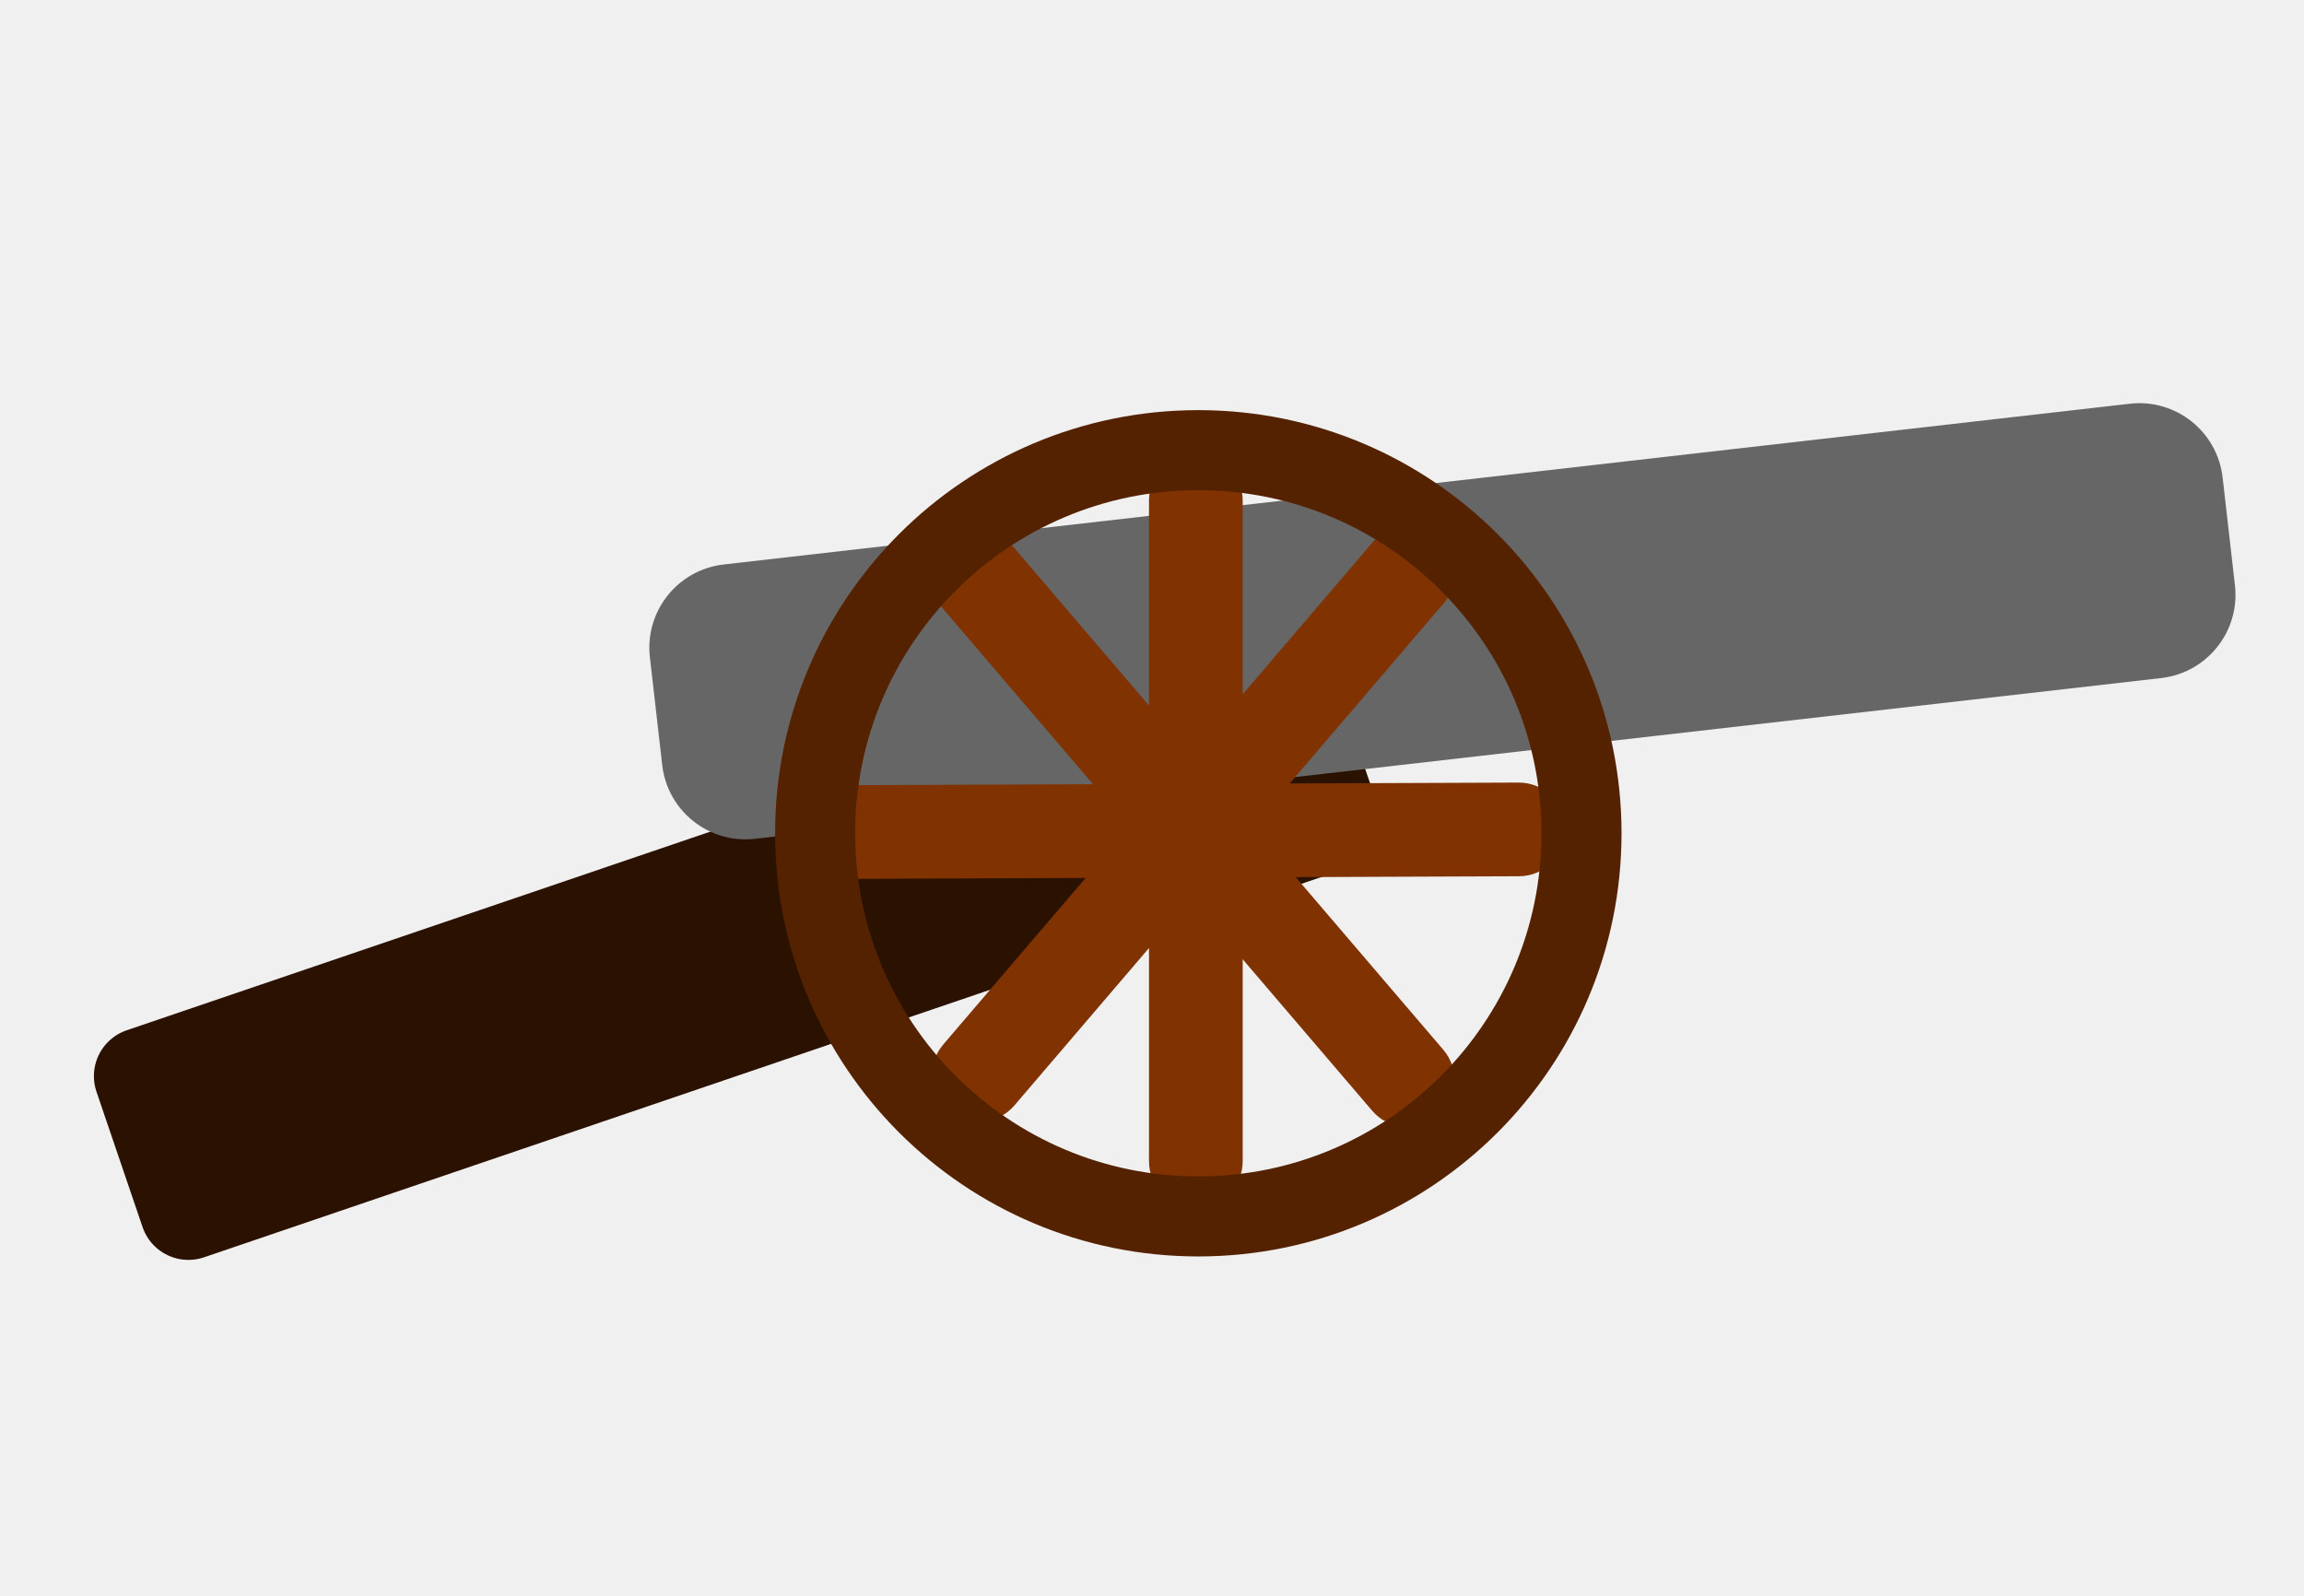
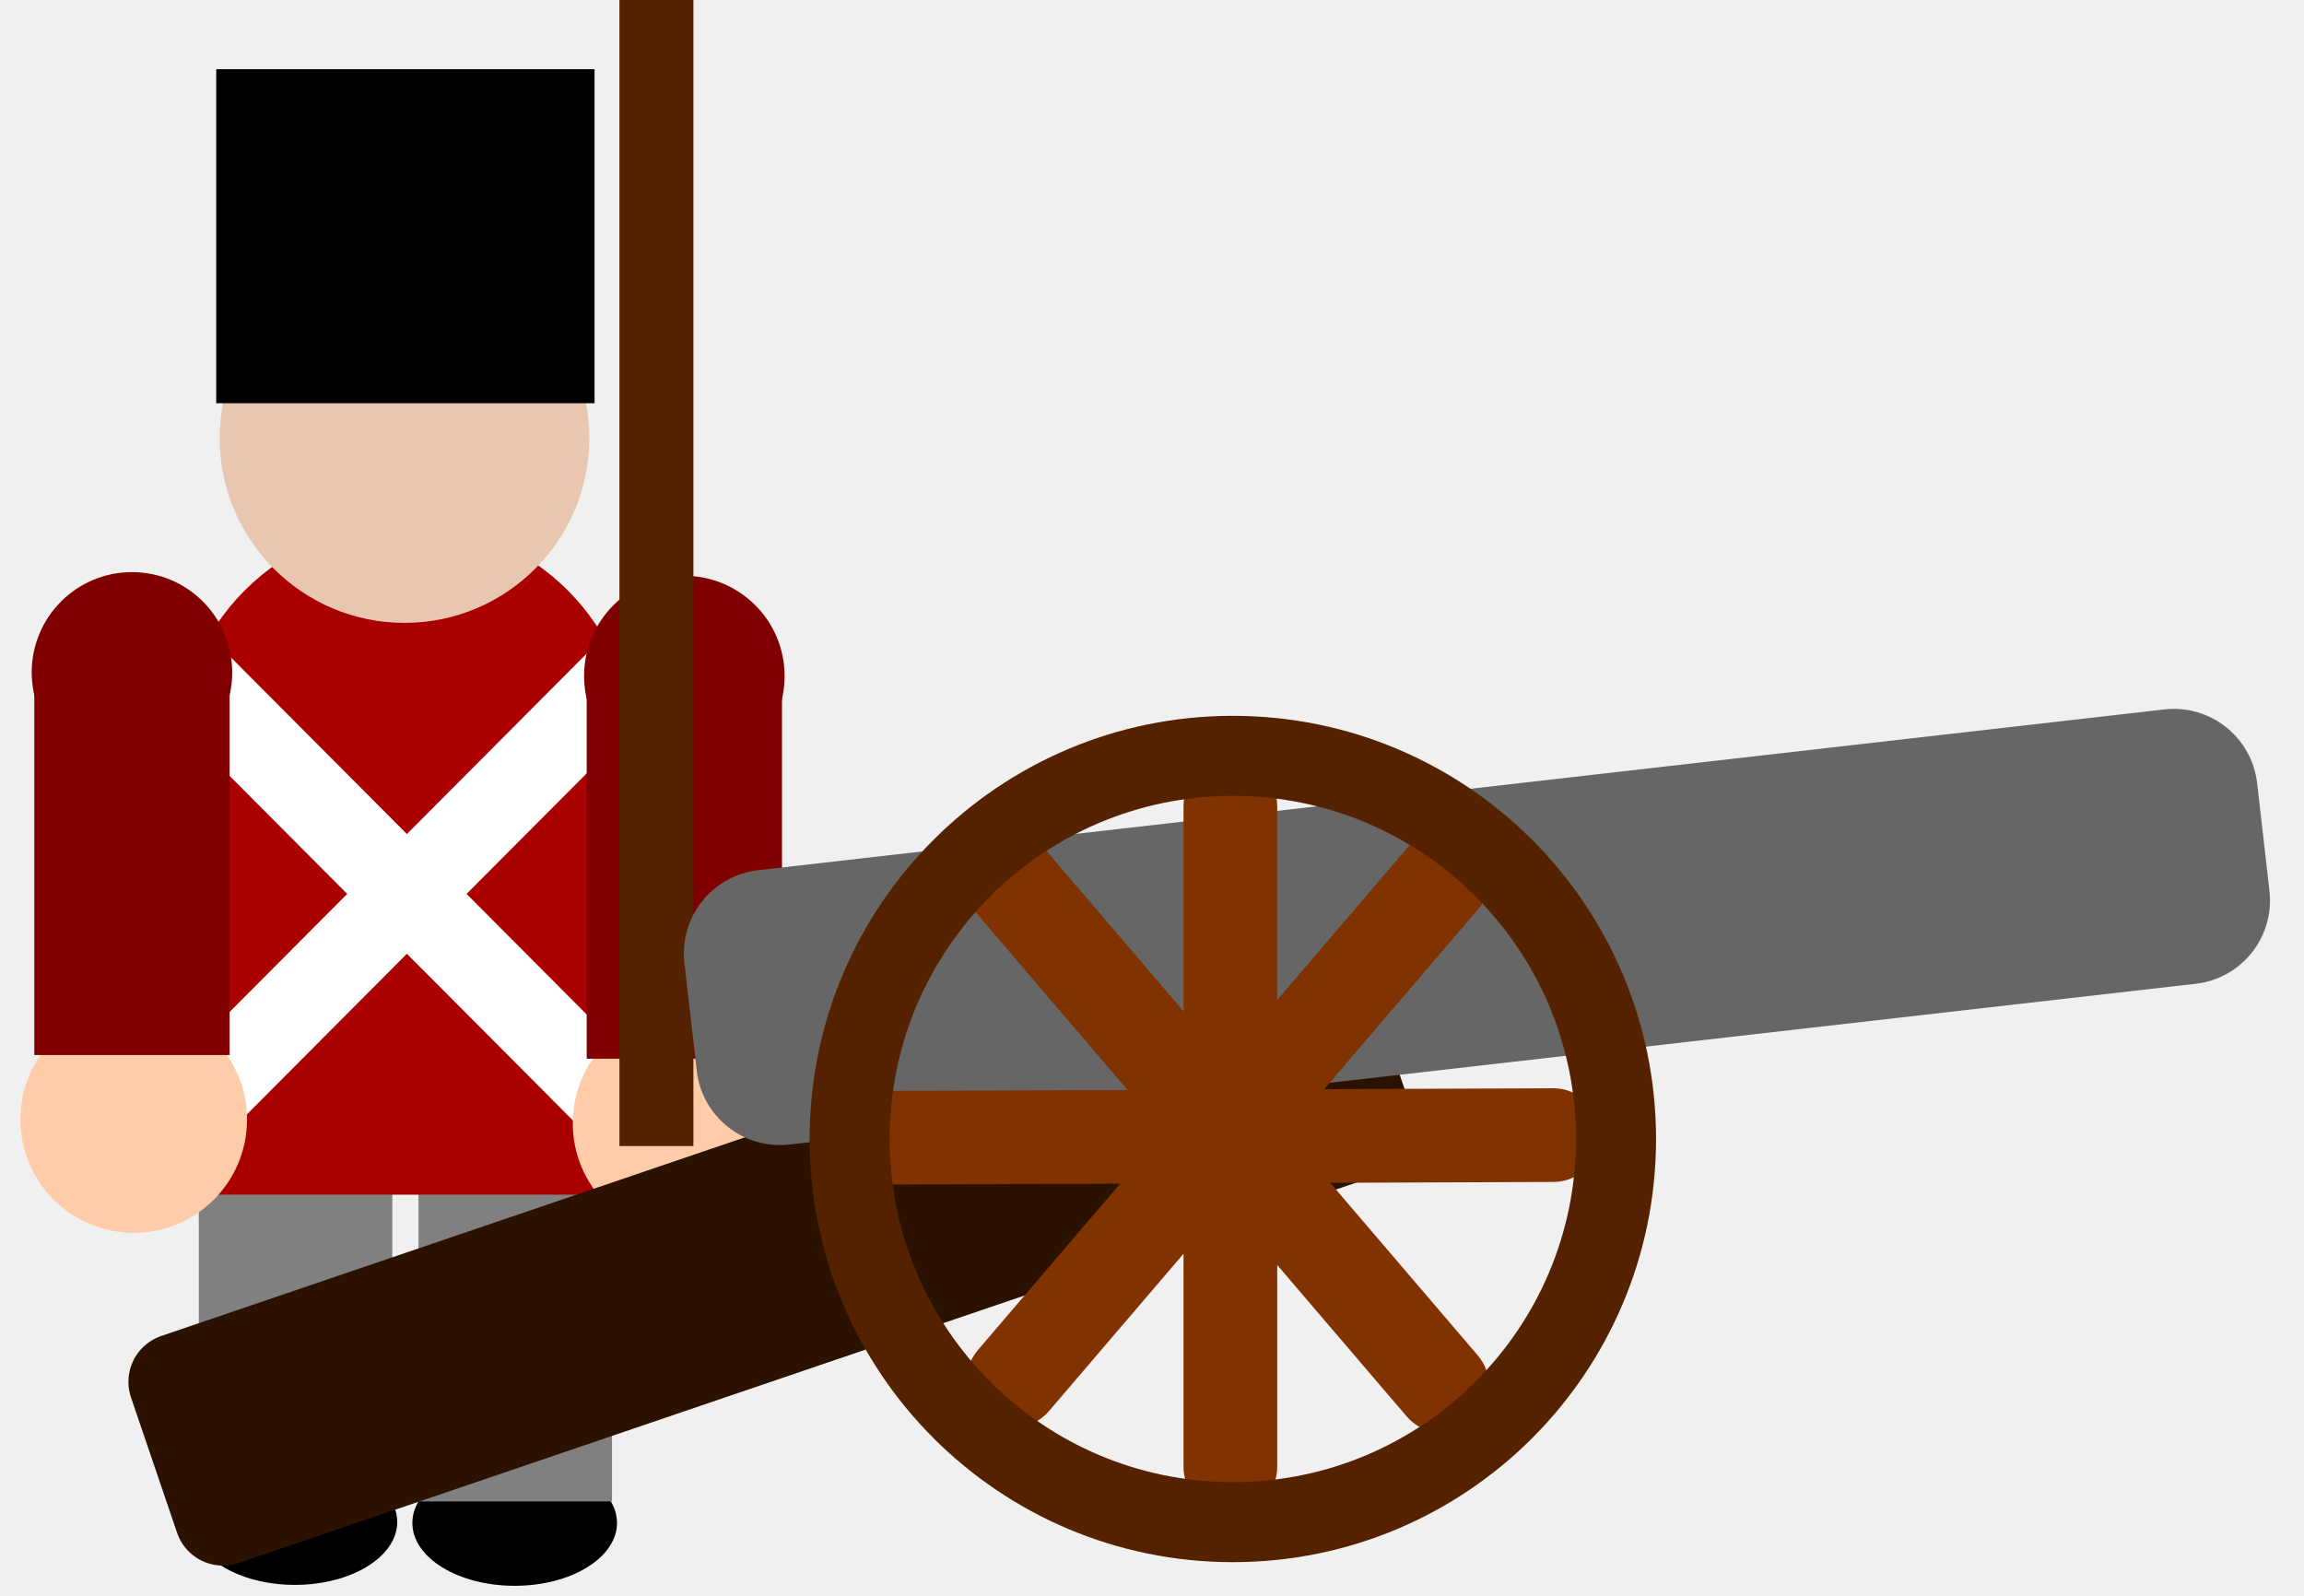
<svg xmlns="http://www.w3.org/2000/svg" width="237.867mm" height="164.794mm" viewBox="0 0 237.867 164.794" version="1.1" id="svg1">
  <defs id="defs1" />
-   <rect style="fill:#2b1100;stroke:#2b1100;stroke-width:10;stroke-linecap:round;stroke-linejoin:round;stroke-dasharray:none;stroke-opacity:1" id="rect1" width="124.734" height="14.764" x="-21.894" y="109.921" ry="0" transform="rotate(-18.7982)" />
-   <rect style="fill:#666666;stroke:none;stroke-width:10;stroke-linecap:round;stroke-linejoin:round;stroke-dasharray:none;stroke-opacity:1" id="rect2" width="163.427" height="28.511" x="58.952" y="66.395" ry="8.655" transform="rotate(-6.522774)" />
-   <rect style="fill:#803300;stroke:none;stroke-width:10;stroke-linecap:round;stroke-linejoin:round;stroke-dasharray:none;stroke-opacity:1" id="rect3" width="9.673" height="77.895" x="118.624" y="46.839" ry="4.837" />
-   <rect style="fill:#803300;stroke:none;stroke-width:10;stroke-linecap:round;stroke-linejoin:round;stroke-dasharray:none;stroke-opacity:1" id="rect3-2" width="9.673" height="77.895" x="33.158" y="106.162" ry="4.837" transform="rotate(-40.52571)" />
-   <rect style="fill:#803300;stroke:none;stroke-width:10;stroke-linecap:round;stroke-linejoin:round;stroke-dasharray:none;stroke-opacity:1" id="rect3-2-6" width="9.673" height="77.895" x="-153.774" y="-54.357" ry="4.837" transform="matrix(-0.7601144,-0.6497892,-0.6497892,0.7601144,0,0)" />
-   <rect style="fill:#803300;stroke:none;stroke-width:10;stroke-linecap:round;stroke-linejoin:round;stroke-dasharray:none;stroke-opacity:1" id="rect3-0" width="9.673" height="77.895" x="-91.088" y="83.411" ry="4.837" transform="rotate(-90.22356)" />
-   <circle style="fill:none;stroke:#552200;stroke-width:8.266;stroke-linecap:round;stroke-linejoin:round;stroke-dasharray:none;stroke-opacity:1" id="path1" cx="123.715" cy="86.041" r="39.56" />
+   <g id="layer1-1" transform="translate(5.402727,8.875223)">
+     <ellipse style="fill:#000000;stroke-width:0.265;stroke-dasharray:none" id="path6-3" cx="25.043" cy="148.28" rx="10.564" ry="6.491" />
+     <ellipse style="fill:#000000;stroke-width:0.265;stroke-dasharray:none" id="path6-6-5" cx="47.733" cy="148.376" rx="10.564" ry="6.491" />
+     <rect style="fill:#808080;stroke-width:0.265;stroke-dasharray:none" id="rect3-9" width="19.98" height="37.98" x="15.12" y="108" />
+     <rect style="fill:#808080;stroke-width:0.265;stroke-dasharray:none" id="rect3-8-8" width="19.98" height="37.98" x="37.802" y="108.173" />
+     <circle style="fill:#aa0000;stroke-width:0.265;stroke-dasharray:none" id="path2-40" cx="36.54" cy="68.76" r="23.58" />
+     <rect style="fill:#aa0000;stroke-width:0.265;stroke-dasharray:none" id="rect2-7" width="46.98" height="46.98" x="13.14" y="67.5" />
+     <circle style="fill:#e9c6af;stroke-width:0.265" id="path1-63" cx="36.36" cy="36.36" r="19.08" />
+     <rect style="fill:#ffffff;stroke-width:0.285;stroke-dasharray:none" id="rect7-6" width="8.728" height="70.884" x="-37.314" y="50.288" ry="0.395" transform="rotate(-44.89409)" rx="0.395" />
+     <rect style="fill:#ffffff;stroke-width:0.285;stroke-dasharray:none" id="rect7-2-1" width="8.728" height="70.884" x="-89.177" y="-8.458" ry="0.395" transform="matrix(-0.7084126,-0.7057986,-0.7057986,0.7084126,0,0)" rx="0.395" />
+     <rect style="fill:#000000;stroke-width:0.232;stroke-dasharray:none" id="rect1-5" width="39.06" height="34.489" x="16.92" y="-1.729" />
+     <circle style="fill:#800000;stroke-width:0.236;stroke-dasharray:none" id="path4-4" cx="65.25" cy="60.93" r="10.35" />
+     <circle style="fill:#ffccaa;stroke-width:0.265;stroke-dasharray:none" id="path5-2" cx="65.43" cy="107.1" r="11.7" />
+     <rect style="fill:#800000;stroke-width:0.262;stroke-dasharray:none" id="rect5-0" width="20.16" height="38.34" x="55.17" y="62.1" />
+     <circle style="fill:#800000;stroke-width:0.236;stroke-dasharray:none" id="path4-1-9" cx="8.222" cy="60.549" r="10.35" />
+     <circle style="fill:#ffccaa;stroke-width:0.265;stroke-dasharray:none" id="path5-7-7" cx="8.402" cy="106.719" r="11.7" />
+     <rect style="fill:#800000;stroke-width:0.262;stroke-dasharray:none" id="rect5-1-3" width="20.16" height="38.34" x="-1.858" y="61.719" />
+     <rect style="fill:#552200;stroke-width:0.265;stroke-dasharray:none" id="rect6-7" width="7.637" height="118.37" x="58.548" y="-8.91" />
+   </g>
+   <rect style="fill:#2b1100;stroke:#2b1100;stroke-width:10;stroke-linecap:round;stroke-linejoin:round;stroke-dasharray:none;stroke-opacity:1" id="rect1" width="124.734" height="14.764" x="-28.692" y="140.951" ry="0" transform="rotate(-18.7982)" />
+   <rect style="fill:#666666;stroke:none;stroke-width:10;stroke-linecap:round;stroke-linejoin:round;stroke-dasharray:none;stroke-opacity:1" id="rect2" width="163.427" height="28.511" x="58.907" y="98.161" ry="8.655" transform="rotate(-6.522774)" rx="8.655" />
+   <rect style="fill:#803300;stroke:none;stroke-width:10;stroke-linecap:round;stroke-linejoin:round;stroke-dasharray:none;stroke-opacity:1" id="rect3" width="9.673" height="77.895" x="122.188" y="78.404" ry="4.837" rx="4.837" />
+   <rect style="fill:#803300;stroke:none;stroke-width:10;stroke-linecap:round;stroke-linejoin:round;stroke-dasharray:none;stroke-opacity:1" id="rect3-2" width="9.673" height="77.895" x="15.356" y="132.471" ry="4.837" transform="rotate(-40.52571)" rx="4.837" />
+   <rect style="fill:#803300;stroke:none;stroke-width:10;stroke-linecap:round;stroke-linejoin:round;stroke-dasharray:none;stroke-opacity:1" id="rect3-2-6" width="9.673" height="77.895" x="-176.994" y="-32.679" ry="4.837" transform="matrix(-0.7601144,-0.6497892,-0.6497892,0.7601144,0,0)" rx="4.837" />
+   <rect style="fill:#803300;stroke:none;stroke-width:10;stroke-linecap:round;stroke-linejoin:round;stroke-dasharray:none;stroke-opacity:1" id="rect3-0" width="9.673" height="77.895" x="-122.667" y="86.852" ry="4.837" transform="rotate(-90.22356)" rx="4.837" />
+   <circle style="fill:none;stroke:#552200;stroke-width:8.266;stroke-linecap:round;stroke-linejoin:round;stroke-dasharray:none;stroke-opacity:1" id="path1" cx="127.279" cy="117.606" r="39.56" />
</svg>
